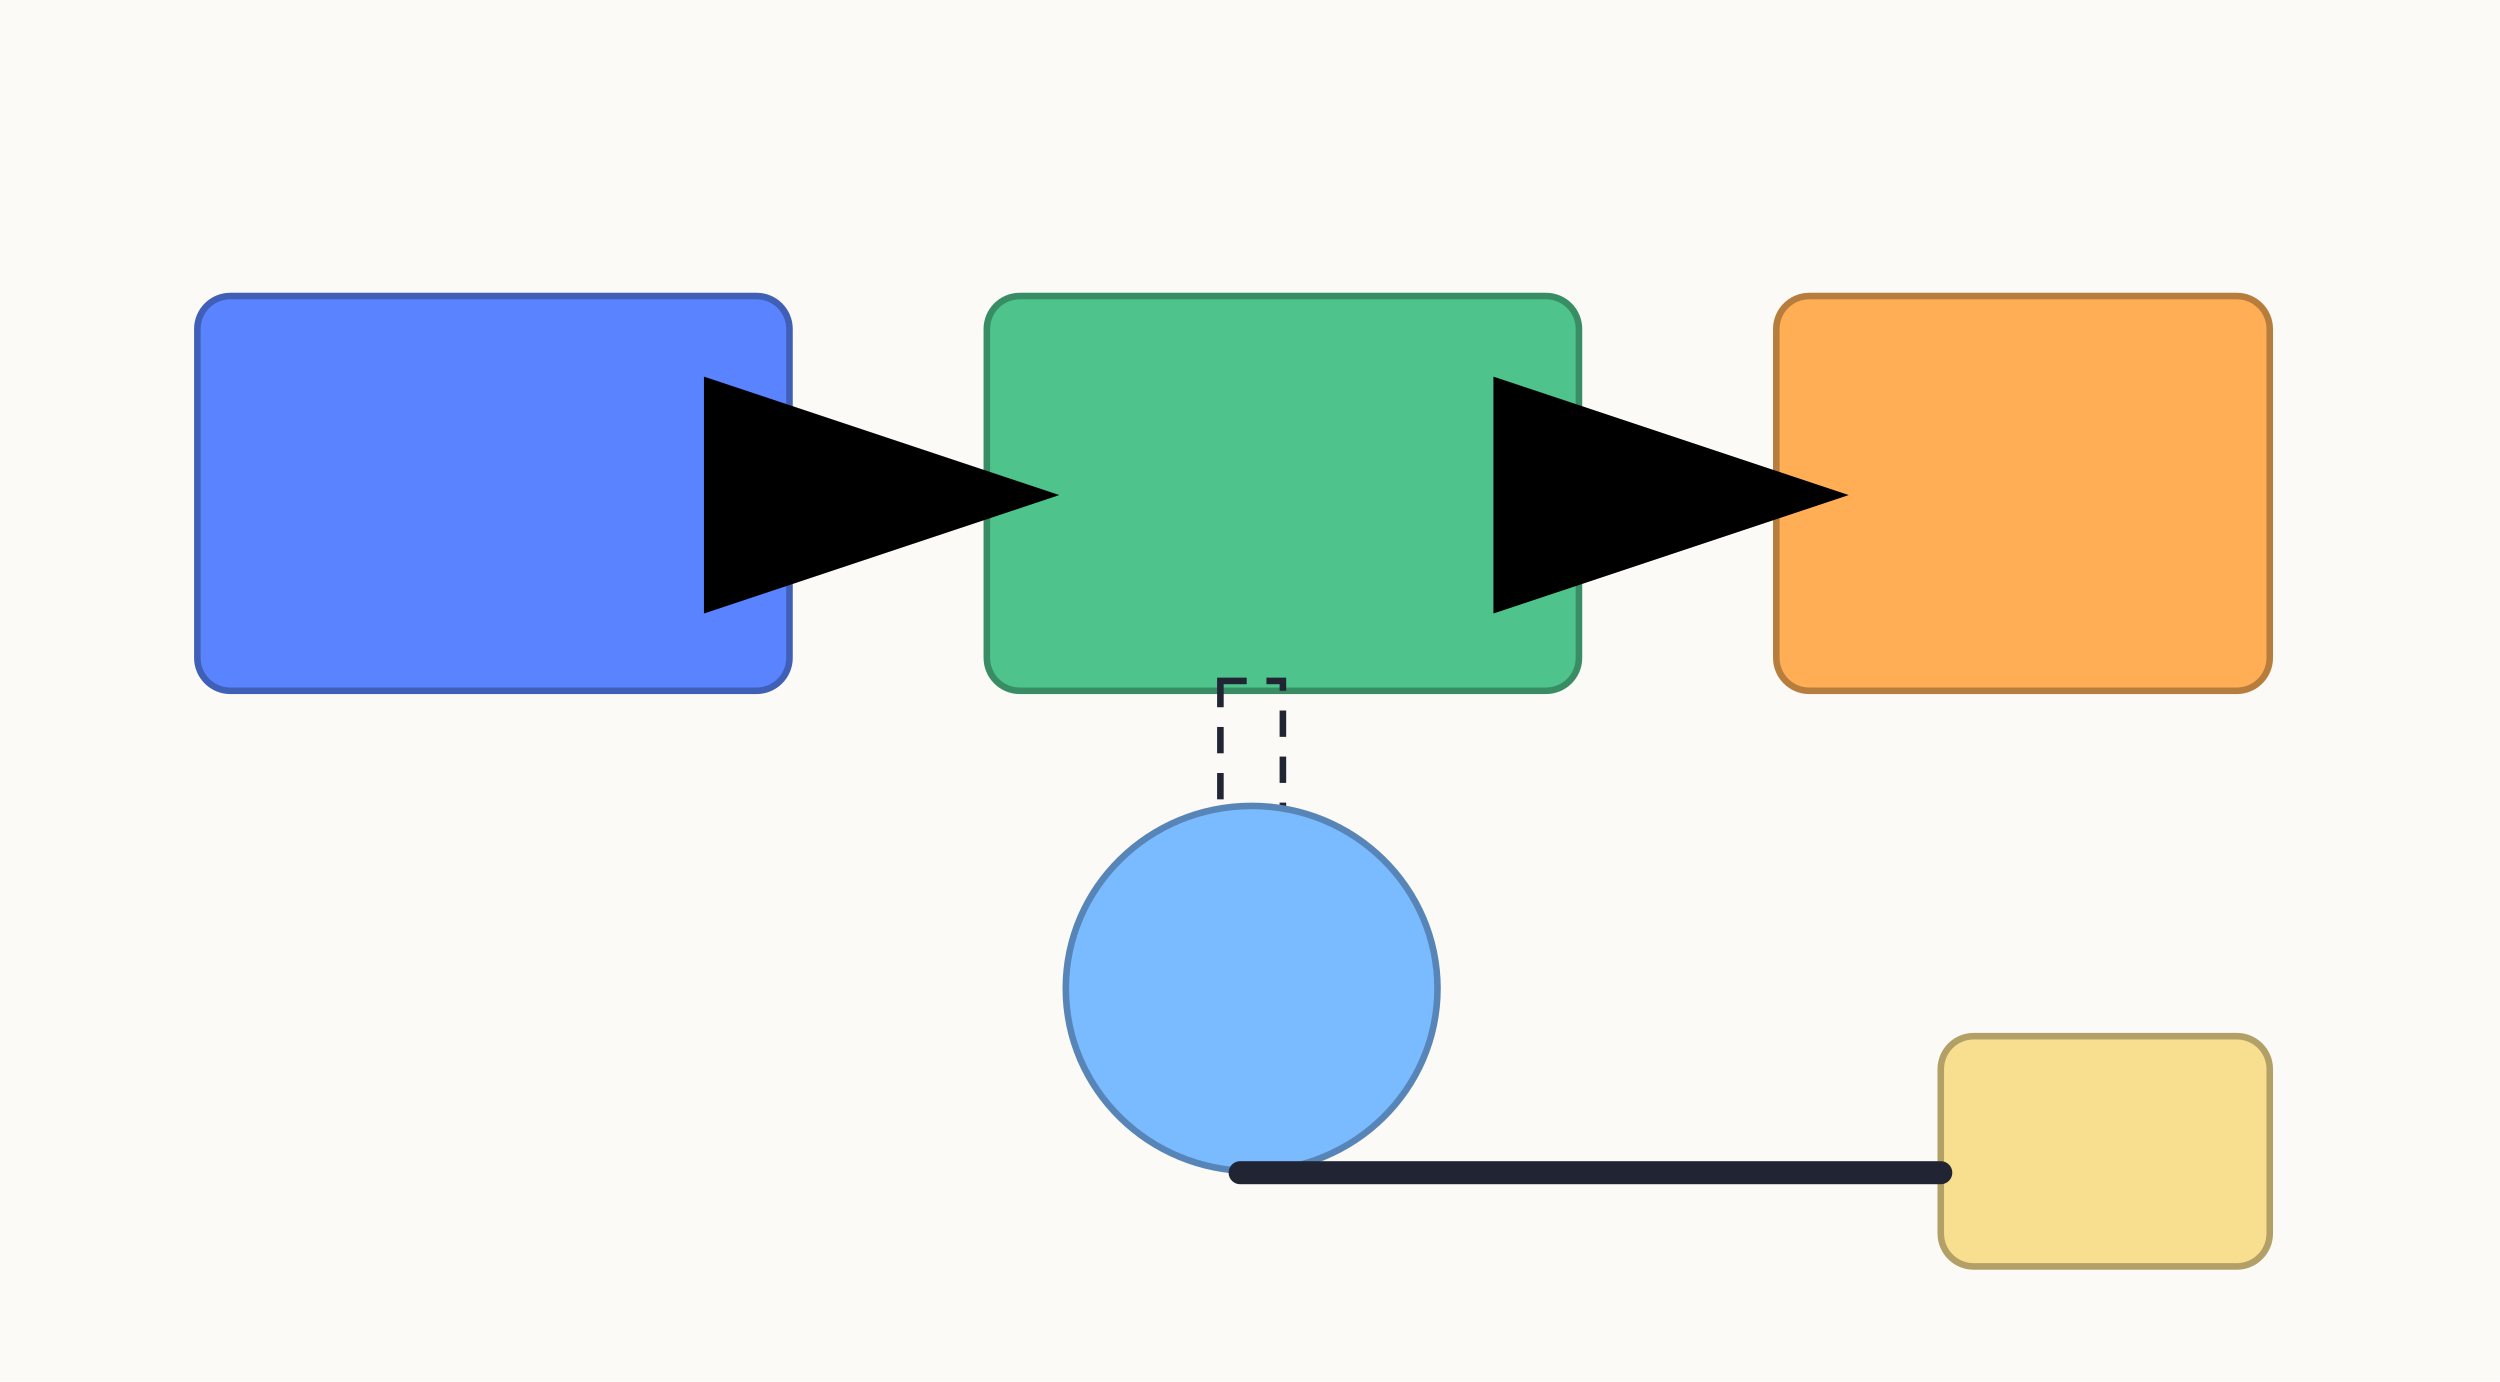
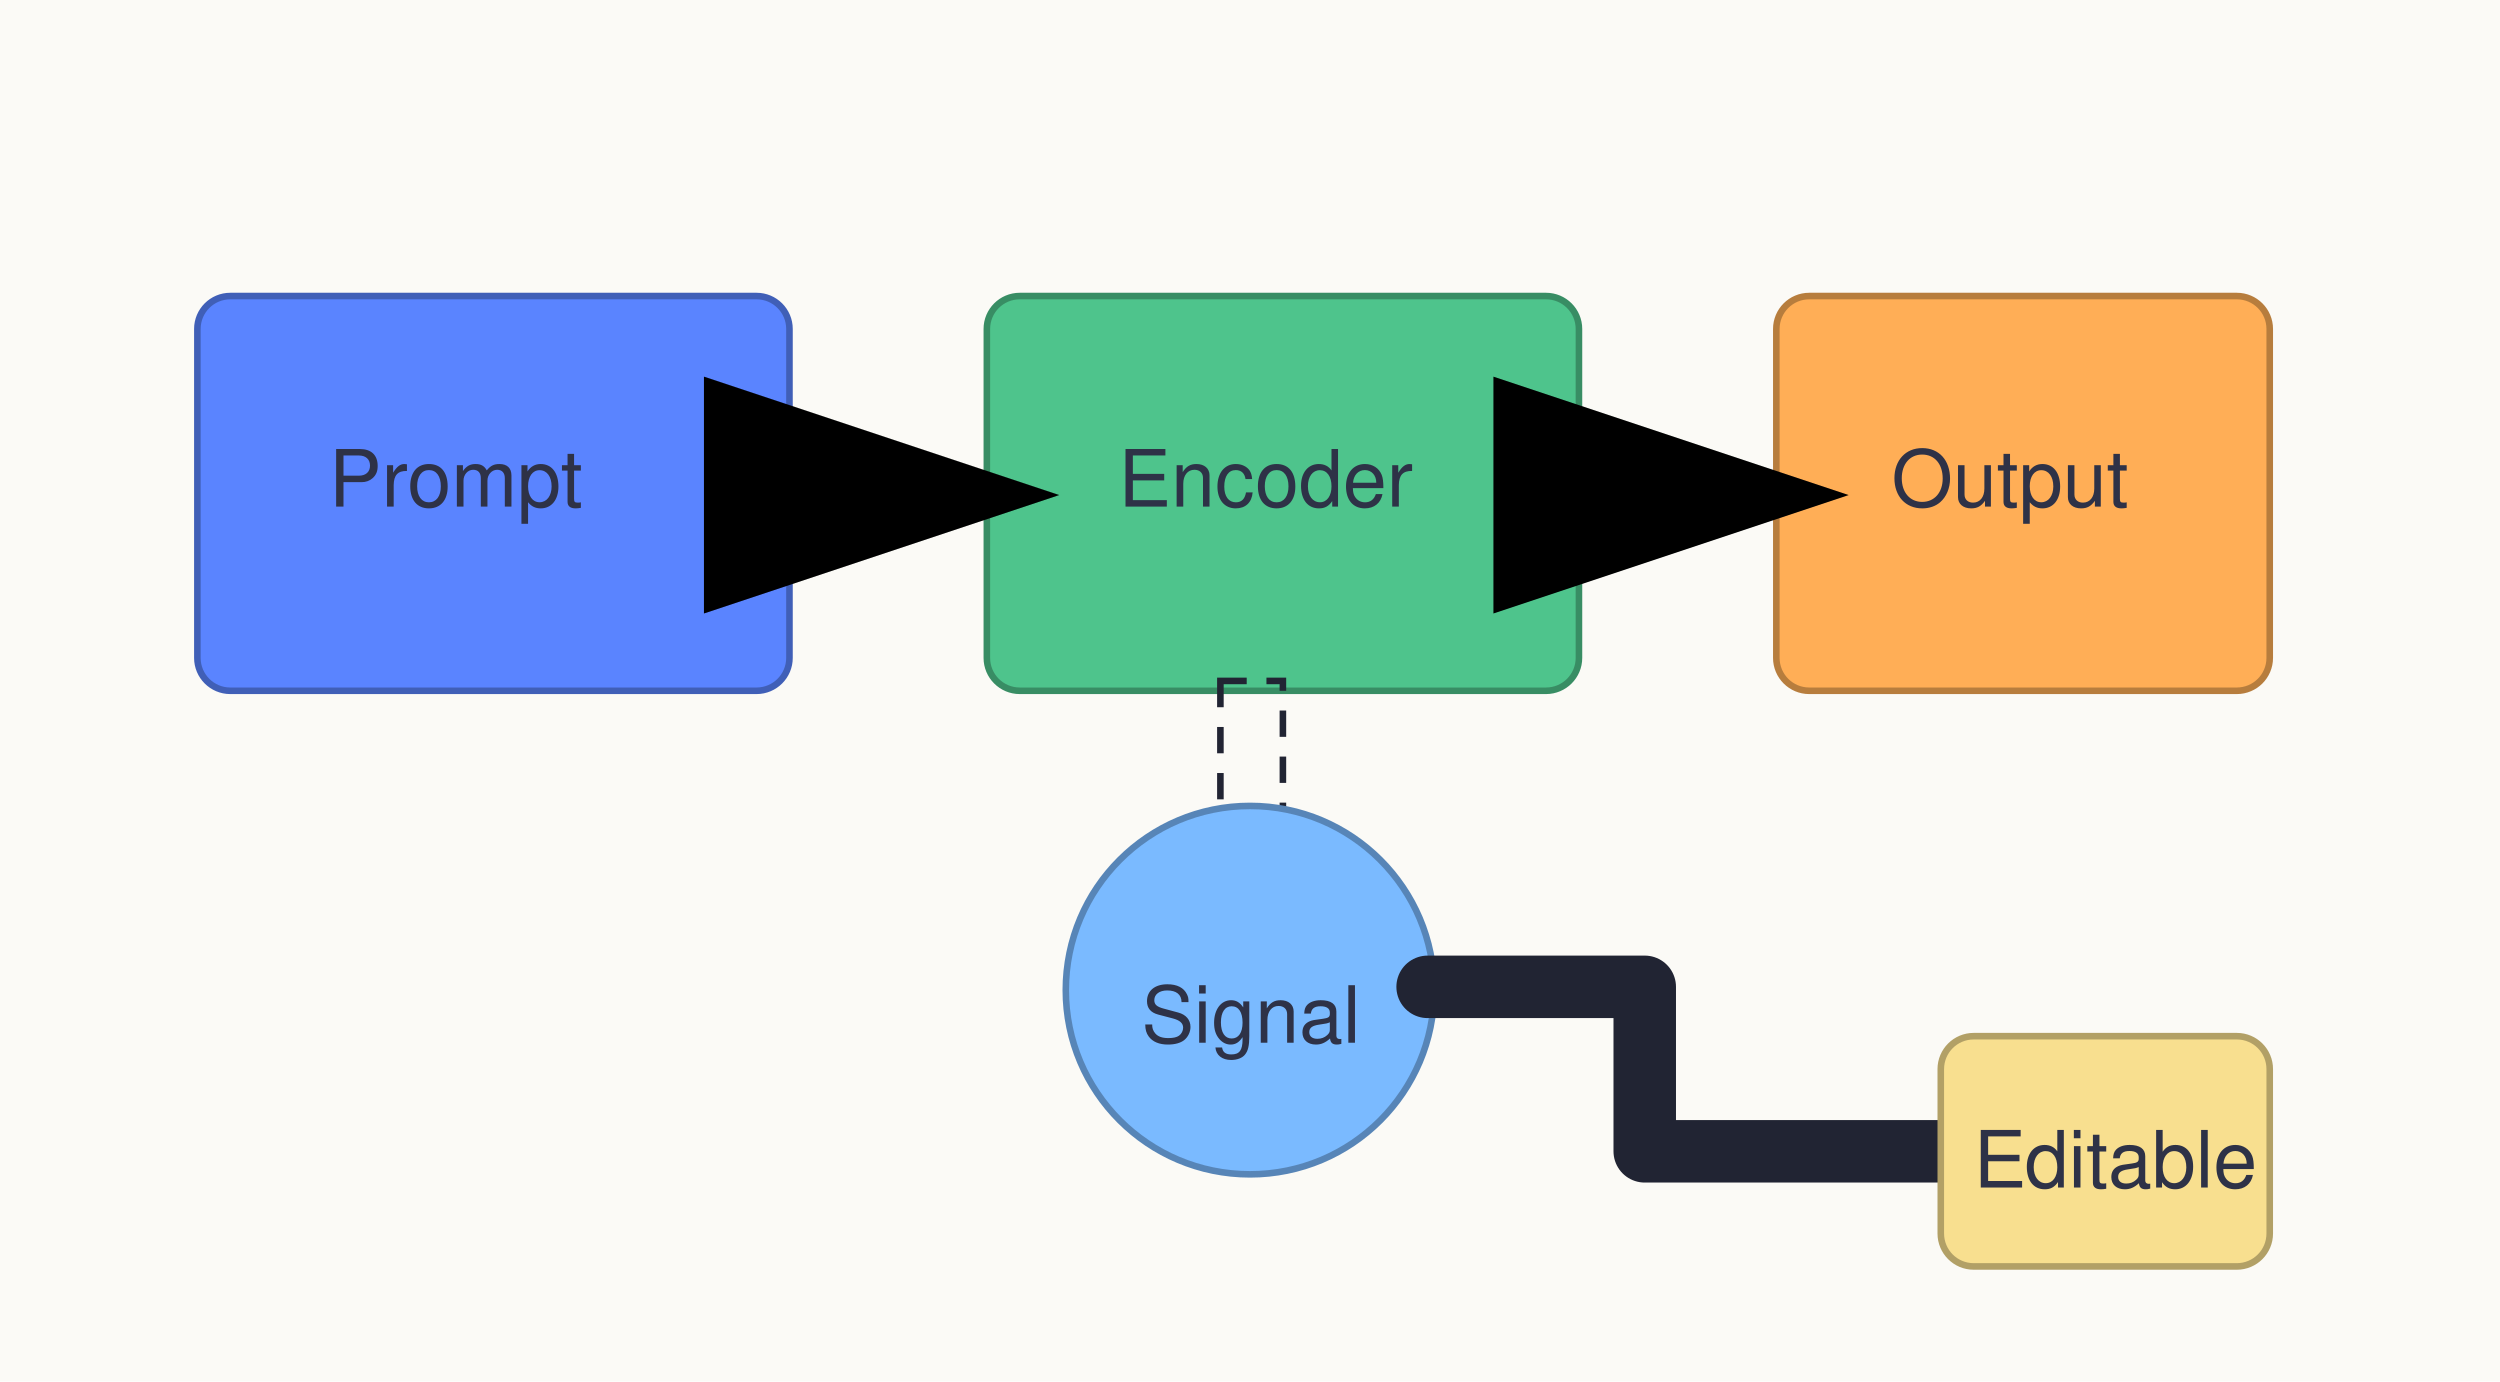
<svg xmlns="http://www.w3.org/2000/svg" width="760" height="420" viewBox="0 0 760 420" fill="none">
  <defs>
    <marker id="arrowhead" markerWidth="12" markerHeight="8" refX="10" refY="4" orient="auto">
      <path d="M0,0 L12,4 L0,8 Z" fill="currentColor" />
    </marker>
  </defs>
  <rect width="760" height="420" fill="rgb(251, 250, 246)" />
  <rect data-figvector-kind="rectangle" data-figvector-confidence="0.86" id="primitive-1" x="60" y="90" width="180" height="120" rx="10" fill="rgb(90, 132, 255)" fill-opacity="1.000" stroke="rgb(64, 95, 183)" stroke-width="2" />
  <rect data-figvector-kind="rectangle" data-figvector-confidence="0.86" id="primitive-2" x="300" y="90" width="180" height="120" rx="10" fill="rgb(78, 196, 140)" fill-opacity="1.000" stroke="rgb(56, 141, 100)" stroke-width="2" />
  <rect data-figvector-kind="rectangle" data-figvector-confidence="0.86" id="primitive-3" x="540" y="90" width="150" height="120" rx="10" fill="rgb(255, 174, 86)" fill-opacity="1.000" stroke="rgb(183, 125, 61)" stroke-width="2" />
  <line data-figvector-kind="arrow" data-figvector-confidence="0.74" id="primitive-4" data-figvector-from="primitive-1" data-figvector-to="primitive-2" x1="237.0" y1="150.5" x2="304.0" y2="150.5" stroke="rgb(33, 36, 51)" stroke-width="9" stroke-linecap="round" marker-end="url(#arrowhead)" />
  <line data-figvector-kind="arrow" data-figvector-confidence="0.74" id="primitive-5" data-figvector-from="primitive-2" data-figvector-to="primitive-3" x1="477.0" y1="150.5" x2="544.0" y2="150.5" stroke="rgb(33, 36, 51)" stroke-width="9" stroke-linecap="round" marker-end="url(#arrowhead)" />
  <rect data-figvector-kind="region" data-figvector-confidence="0.55" id="primitive-6" x="371" y="207" width="19" height="41" fill="none" stroke="rgb(33, 36, 51)" stroke-width="2" stroke-dasharray="8 6" />
-   <ellipse data-figvector-kind="ellipse" data-figvector-confidence="0.67" id="primitive-7" cx="380.5" cy="300.5" rx="56.5" ry="55.5" fill="rgb(122, 186, 255)" fill-opacity="1.000" stroke="rgb(87, 133, 183)" stroke-width="2" />
-   <rect data-figvector-kind="rectangle" data-figvector-confidence="0.86" id="primitive-8" x="590" y="315" width="100" height="70" rx="10" fill="rgb(248, 223, 143)" fill-opacity="1.000" stroke="rgb(178, 160, 102)" stroke-width="2" />
-   <line data-figvector-kind="line" data-figvector-confidence="0.82" id="primitive-9" data-figvector-from="primitive-7" data-figvector-to="primitive-8" x1="377.0" y1="356.5" x2="590.0" y2="356.5" stroke="rgb(33, 36, 51)" stroke-width="7" stroke-linecap="round" />
+   <ellipse data-figvector-kind="ellipse" data-figvector-confidence="0.67" id="primitive-7" cx="380.0" cy="301.0" rx="56.0" ry="56.0" fill="rgb(122, 186, 255)" fill-opacity="1.000" stroke="rgb(87, 133, 183)" stroke-width="2" />
+   <polyline data-figvector-kind="polyline" data-figvector-confidence="0.76" id="primitive-8" data-figvector-from="primitive-7" data-figvector-to="primitive-9" points="434,300 500,300 500,350 589,350" stroke="rgb(33, 36, 51)" stroke-width="19" stroke-linecap="round" stroke-linejoin="round" fill="none" />
+   <rect data-figvector-kind="rectangle" data-figvector-confidence="0.86" id="primitive-9" x="590" y="315" width="100" height="70" rx="10" fill="rgb(248, 223, 143)" fill-opacity="1.000" stroke="rgb(178, 160, 102)" stroke-width="2" />
+   <text id="text-1" data-figvector-kind="text" data-figvector-confidence="0.99" data-figvector-source="sidecar-json" data-figvector-label-for="primitive-1" x="100" y="154" fill="rgb(46, 50, 71)" font-size="24" font-family="Helvetica, Arial, sans-serif">Prompt</text>
+   <text id="text-2" data-figvector-kind="text" data-figvector-confidence="0.99" data-figvector-source="sidecar-json" data-figvector-label-for="primitive-2" x="340" y="154" fill="rgb(46, 50, 71)" font-size="24" font-family="Helvetica, Arial, sans-serif">Encoder</text>
+   <text id="text-3" data-figvector-kind="text" data-figvector-confidence="0.99" data-figvector-source="sidecar-json" data-figvector-label-for="primitive-3" x="575" y="154" fill="rgb(46, 50, 71)" font-size="24" font-family="Helvetica, Arial, sans-serif">Output</text>
+   <text id="text-4" data-figvector-kind="text" data-figvector-confidence="0.98" data-figvector-source="sidecar-json" data-figvector-label-for="primitive-7" x="347" y="317" fill="rgb(46, 50, 71)" font-size="24" font-family="Helvetica, Arial, sans-serif">Signal</text>
+   <text id="text-5" data-figvector-kind="text" data-figvector-confidence="0.98" data-figvector-source="sidecar-json" data-figvector-label-for="primitive-9" x="600" y="361" fill="rgb(46, 50, 71)" font-size="24" font-family="Helvetica, Arial, sans-serif">Editable</text>
</svg>
